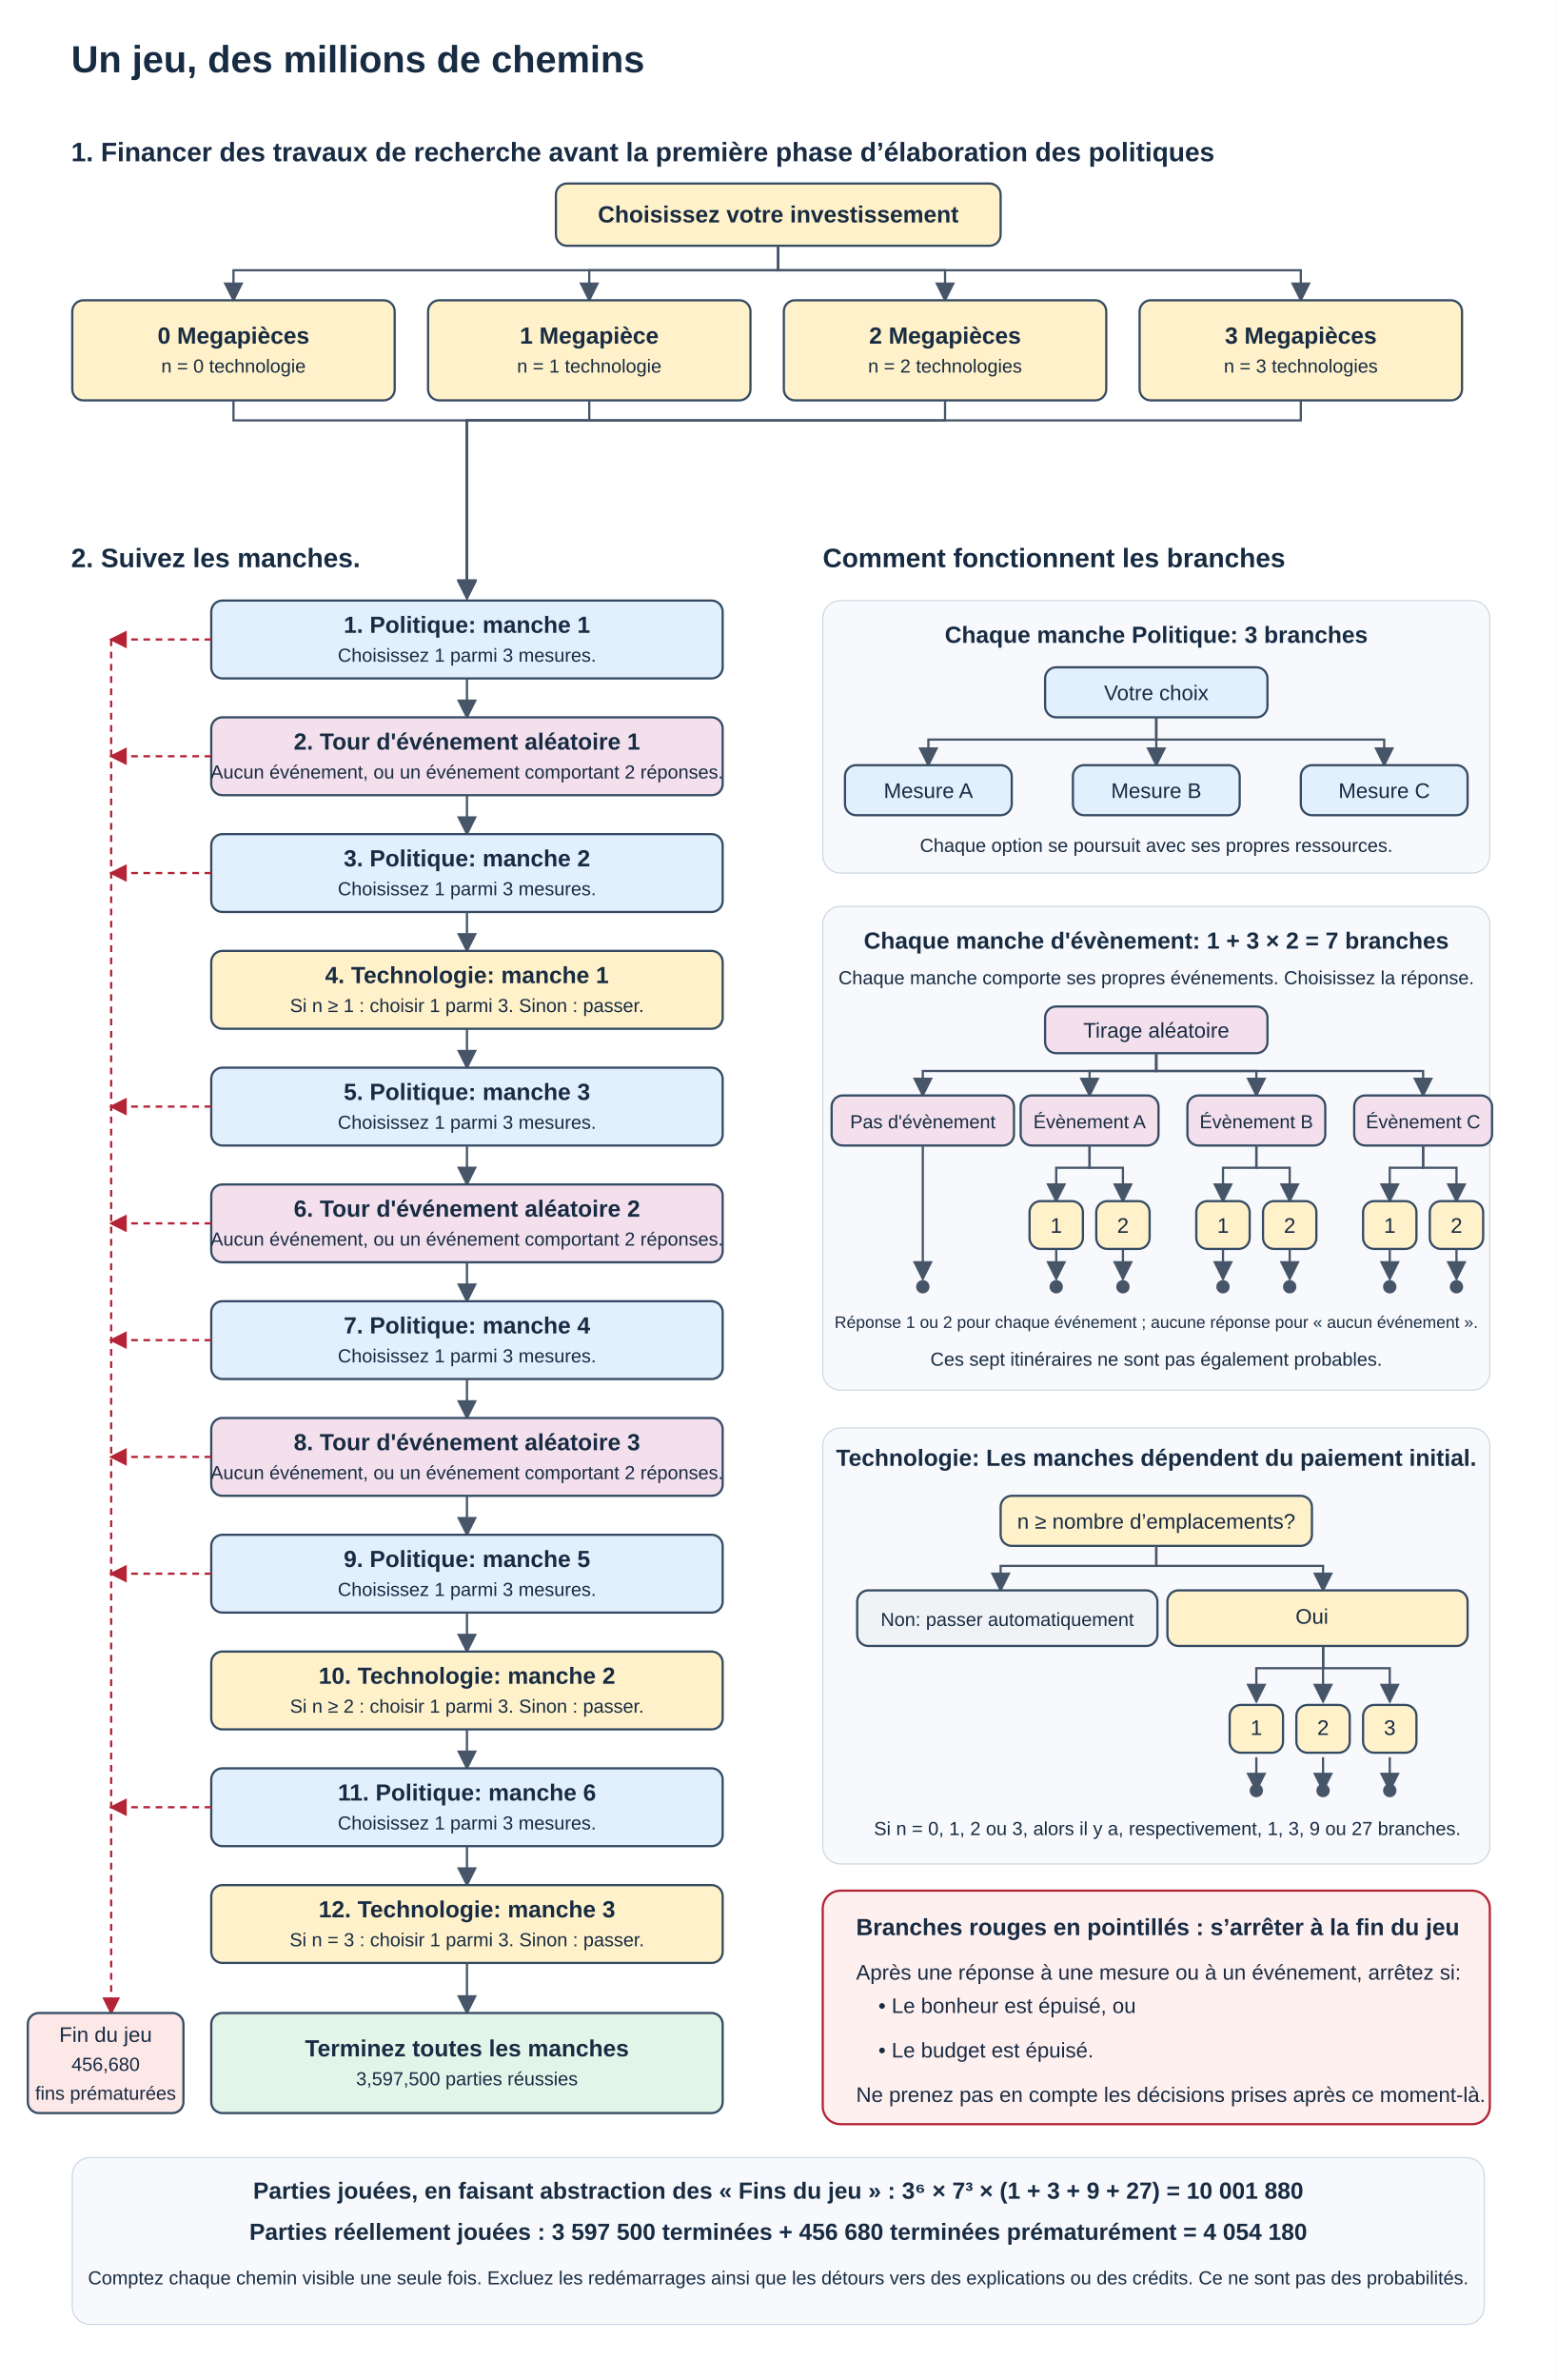
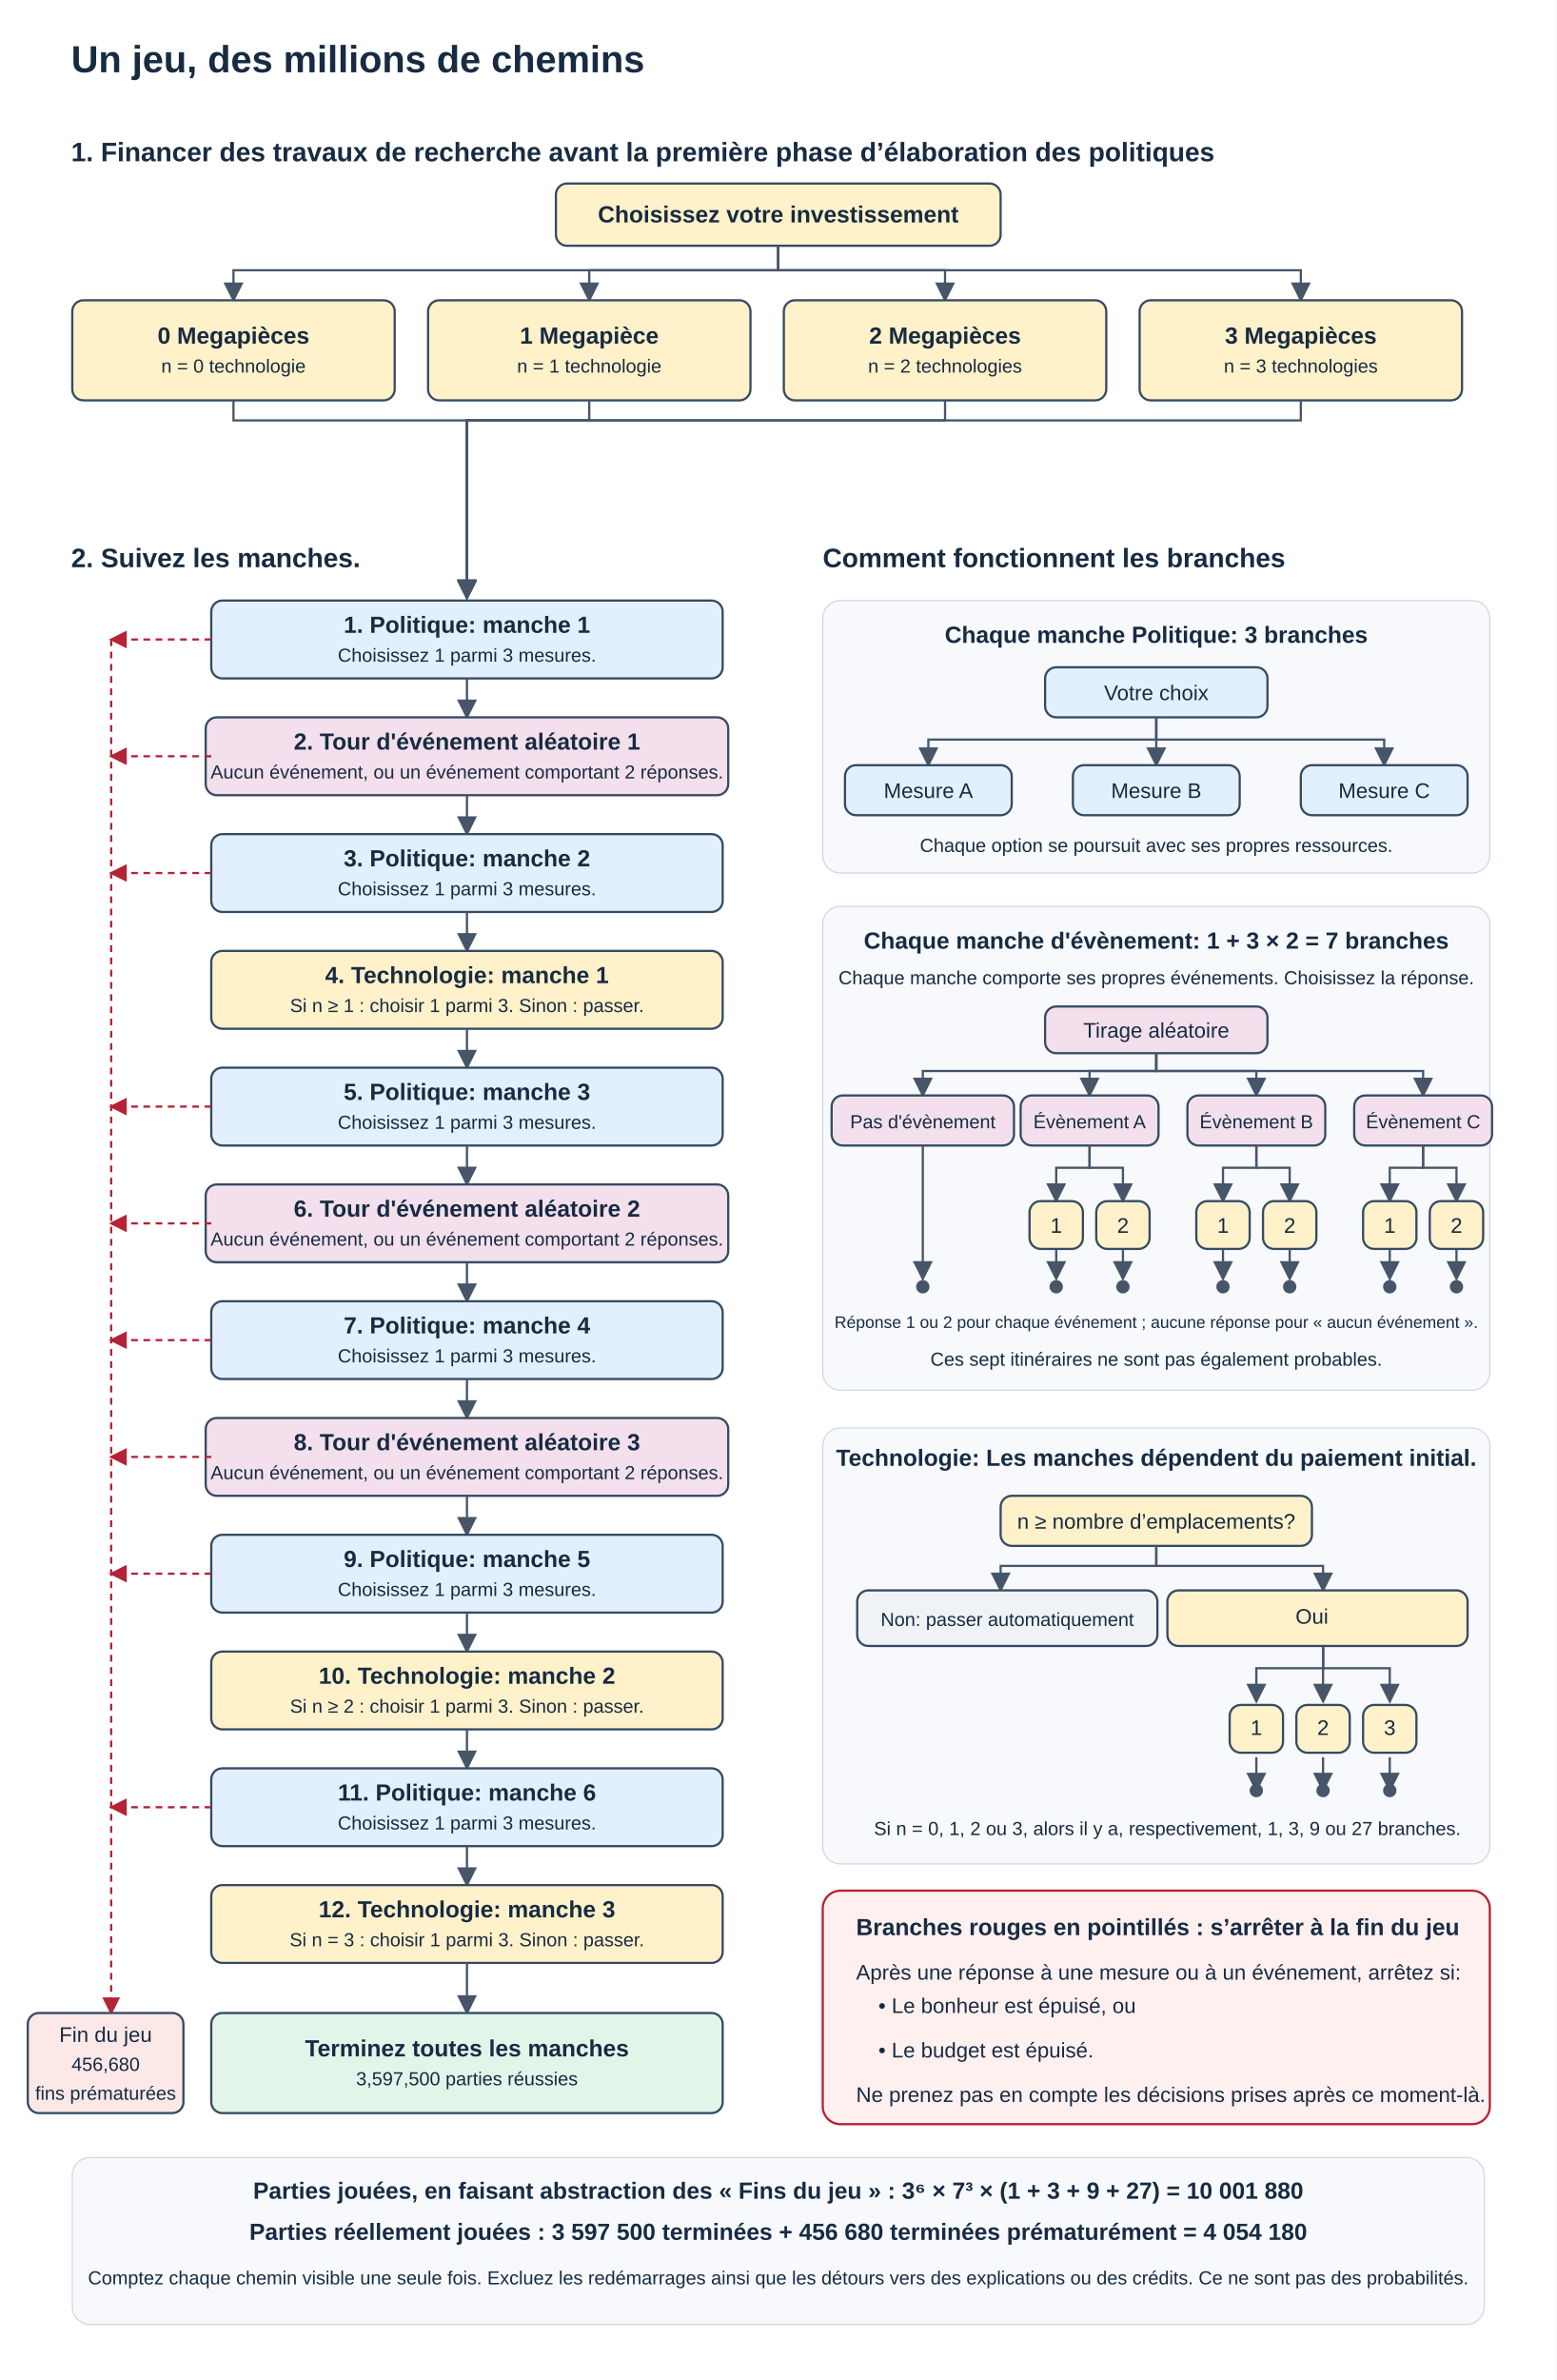
<svg xmlns="http://www.w3.org/2000/svg" width="1400" height="2140" viewBox="0 0 1400 2140" role="img" aria-labelledby="title description" version="1.1" id="svg91">
  <defs id="defs2">
    <marker id="arrow" markerWidth="9" markerHeight="9" refX="8" refY="4.5" orient="auto">
      <path d="M0 0 L9 4.5 L0 9 Z" fill="#475569" id="path1" />
    </marker>
    <marker id="stop-arrow" markerWidth="8" markerHeight="8" refX="7" refY="4" orient="auto">
      <path d="M0 0 L8 4 L0 8 Z" fill="#b42336" id="path2" />
    </marker>
    <style id="style2">
text{font-family:Arial,Helvetica,sans-serif;fill:#172b42}
.title{font-size:34px;font-weight:bold}.section{font-size:24px;font-weight:bold}
.main{font-size:21px;font-weight:bold}.body{font-size:19px}.small{font-size:17px}.tiny{font-size:15px}
.box{stroke:#354b63;stroke-width:2;rx:10}
.flow{fill:none;stroke:#475569;stroke-width:2;marker-end:url(#arrow)}
.fail{fill:none;stroke:#b42336;stroke-width:2;stroke-dasharray:6 5;marker-end:url(#stop-arrow)}
</style>
    <marker id="arrow-4" markerWidth="9" markerHeight="9" refX="8" refY="4.5" orient="auto">
      <path d="M 0,0 9,4.5 0,9 Z" fill="#475569" id="path1-8" />
    </marker>
    <marker id="marker2" markerWidth="9" markerHeight="9" refX="8" refY="4.5" orient="auto">
      <path d="M 0,0 9,4.5 0,9 Z" fill="#475569" id="path2-0" />
    </marker>
    <marker id="marker3" markerWidth="9" markerHeight="9" refX="8" refY="4.5" orient="auto">
      <path d="M 0,0 9,4.5 0,9 Z" fill="#475569" id="path3" />
    </marker>
    <marker id="marker4" markerWidth="9" markerHeight="9" refX="8" refY="4.5" orient="auto">
      <path d="M 0,0 9,4.5 0,9 Z" fill="#475569" id="path4" />
    </marker>
    <marker id="arrow-4-7" markerWidth="9" markerHeight="9" refX="8" refY="4.5" orient="auto">
      <path d="M 0,0 9,4.5 0,9 Z" fill="#475569" id="path1-8-8" />
    </marker>
    <marker id="arrow-4-3" markerWidth="9" markerHeight="9" refX="8" refY="4.5" orient="auto">
      <path d="M 0,0 9,4.5 0,9 Z" fill="#475569" id="path1-8-81" />
    </marker>
  </defs>
  <rect width="1400" height="2140" fill="#ffffff" id="rect2" x="0" y="0" />
  <rect x="740" y="1284" width="600" height="392" rx="16" fill="#f7f9fc" stroke="#cbd5e1" id="rect78" style="stroke-width:1.002" ry="16" />
  <text x="1050" y="1.65e+03" class="small" text-anchor="middle" id="text52-5" style="font-size:17px;font-family:Arial, Helvetica, sans-serif;fill:#172b42">Si n = 0, 1, 2 ou 3, alors il y a, respectivement, 1, 3, 9 ou 27 branches.</text>
  <text x="64" y="65" class="title" text-anchor="start" id="text2">Un jeu, des millions de chemins</text>
  <text x="64" y="145" class="section" text-anchor="start" id="text4">1. Financer des travaux de recherche avant la première phase d’élaboration des politiques</text>
  <rect class="box" x="500" y="165" width="400" height="56" fill="#fff1c9" id="rect4" />
  <text x="700" y="200" class="main" text-anchor="middle" id="text5">Choisissez votre investissement</text>
  <path class="flow" d="M700 221 V243 H210 V270" id="path5" />
  <rect class="box" x="65" y="270" width="290" height="90" fill="#fff1c9" id="rect5" />
  <text x="210.0" y="309.0" class="main" text-anchor="middle" id="text6">0 Megapièces</text>
  <text x="210.0" y="335.0" class="small" text-anchor="middle" id="text7">n = 0 technologie</text>
  <path class="flow" d="M 210,360 V 378 H 420 V 538" id="path7" />
  <path class="flow" d="M700 221 V243 H530 V270" id="path8" />
  <rect class="box" x="385" y="270" width="290" height="90" fill="#fff1c9" id="rect8" />
  <text x="530.0" y="309.0" class="main" text-anchor="middle" id="text8">1 Megapièce</text>
  <text x="530.0" y="335.0" class="small" text-anchor="middle" id="text9">n = 1 technologie</text>
  <path class="flow" d="M 530,360 V 378 H 420 V 538" id="path9" />
  <path class="flow" d="M700 221 V243 H850 V270" id="path10" />
  <rect class="box" x="705" y="270" width="290" height="90" fill="#fff1c9" id="rect10" />
  <text x="850.0" y="309.0" class="main" text-anchor="middle" id="text10">2 Megapièces</text>
  <text x="850.0" y="335.0" class="small" text-anchor="middle" id="text11">n = 2 technologies</text>
  <path class="flow" d="M 850,360 V 378 H 420 V 537" id="path11" />
  <path class="flow" d="M700 221 V243 H1170 V270" id="path12" />
  <rect class="box" x="1025" y="270" width="290" height="90" fill="#fff1c9" id="rect12" />
  <text x="1170.0" y="309.0" class="main" text-anchor="middle" id="text12">3 Megapièces</text>
  <text x="1170.0" y="335.0" class="small" text-anchor="middle" id="text13">n = 3 technologies</text>
  <path class="flow" d="M 1170,360 V 378 H 420 V 537" id="path13" />
  <text x="64" y="510" class="section" text-anchor="start" id="text16">2. Suivez les manches.</text>
  <text x="740" y="510" class="section" text-anchor="start" id="text17">Comment fonctionnent les branches</text>
  <path d="M100 575 V1805" fill="none" stroke="#b42336" stroke-width="2" stroke-dasharray="6 5" id="path17" />
  <rect class="box" x="190" y="540" width="460" height="70" fill="#e2effd" id="rect17" />
  <text x="420.0" y="569.0" class="main" text-anchor="middle" id="text18">1. Politique: manche 1</text>
  <text x="420.0" y="595.0" class="small" text-anchor="middle" id="text19">Choisissez 1 parmi 3 mesures.</text>
  <path class="flow" d="M420 610 V645" id="path19" />
  <path class="fail" d="M190 575 H100" id="path20" />
-   <rect class="box" x="190" y="645" width="460" height="70" fill="#f3e0ec" id="rect20" />
+   <rect class="box" x="185" y="645" width="470" height="70" fill="#f3e0ec" id="rect20" />
  <text x="420" y="674" class="main" text-anchor="middle" id="text20">2. Tour d'événement aléatoire 1</text>
  <text x="420.0" y="700.0" class="small" text-anchor="middle" id="text21">Aucun événement, ou un événement comportant 2 réponses.</text>
  <path class="flow" d="M420 715 V750" id="path21" />
  <path class="fail" d="M190 680 H100" id="path22" />
  <rect class="box" x="190" y="750" width="460" height="70" fill="#e2effd" id="rect22" />
  <text x="420.0" y="779.0" class="main" text-anchor="middle" id="text22">3. Politique: manche 2</text>
  <text x="420.0" y="805.0" class="small" text-anchor="middle" id="text23">Choisissez 1 parmi 3 mesures.</text>
  <path class="flow" d="M420 820 V855" id="path23" />
  <path class="fail" d="M190 785 H100" id="path24" />
  <rect class="box" x="190" y="855" width="460" height="70" fill="#fff1c9" id="rect24" />
  <text x="420" y="884" class="main" text-anchor="middle" id="text24">4. Technologie: manche 1</text>
  <text x="420.0" y="910.0" class="small" text-anchor="middle" id="text25">Si n ≥ 1 : choisir 1 parmi 3. Sinon : passer.</text>
  <path class="flow" d="M420 925 V960" id="path25" />
  <rect class="box" x="190" y="960" width="460" height="70" fill="#e2effd" id="rect25" />
  <text x="420.0" y="989.0" class="main" text-anchor="middle" id="text26">5. Politique: manche 3</text>
  <text x="420.0" y="1015.0" class="small" text-anchor="middle" id="text27">Choisissez 1 parmi 3 mesures.</text>
  <path class="flow" d="M420 1030 V1065" id="path27" />
  <path class="fail" d="M190 995 H100" id="path28" />
-   <rect class="box" x="190" y="1065" width="460" height="70" fill="#f3e0ec" id="rect28" />
+   <rect class="box" x="185" y="1065" width="470" height="70" fill="#f3e0ec" id="rect28" />
  <text x="420" y="1094" class="main" text-anchor="middle" id="text28">6. Tour d'événement aléatoire 2</text>
  <text x="420.0" y="1120.0" class="small" text-anchor="middle" id="text29">Aucun événement, ou un événement comportant 2 réponses.</text>
  <path class="flow" d="M420 1135 V1170" id="path29" />
  <path class="fail" d="M190 1100 H100" id="path30" />
  <rect class="box" x="190" y="1170" width="460" height="70" fill="#e2effd" id="rect30" />
  <text x="420.0" y="1199.0" class="main" text-anchor="middle" id="text30">7. Politique: manche 4</text>
  <text x="420.0" y="1225.0" class="small" text-anchor="middle" id="text31">Choisissez 1 parmi 3 mesures.</text>
  <path class="flow" d="M420 1240 V1275" id="path31" />
  <path class="fail" d="M190 1205 H100" id="path32" />
-   <rect class="box" x="190" y="1275" width="460" height="70" fill="#f3e0ec" id="rect32" />
+   <rect class="box" x="185" y="1275" width="470" height="70" fill="#f3e0ec" id="rect32" />
  <text x="420" y="1304" class="main" text-anchor="middle" id="text32">8. Tour d'événement aléatoire 3</text>
  <text x="420.0" y="1330.0" class="small" text-anchor="middle" id="text33">Aucun événement, ou un événement comportant 2 réponses.</text>
  <path class="flow" d="M420 1345 V1380" id="path33" />
  <path class="fail" d="M190 1310 H100" id="path34" />
  <rect class="box" x="190" y="1380" width="460" height="70" fill="#e2effd" id="rect34" />
  <text x="420.0" y="1409.0" class="main" text-anchor="middle" id="text34">9. Politique: manche 5</text>
  <text x="420.0" y="1435.0" class="small" text-anchor="middle" id="text35">Choisissez 1 parmi 3 mesures.</text>
  <path class="flow" d="M420 1450 V1485" id="path35" />
  <path class="fail" d="M190 1415 H100" id="path36" />
  <rect class="box" x="190" y="1485" width="460" height="70" fill="#fff1c9" id="rect36" />
  <text x="420" y="1514" class="main" text-anchor="middle" id="text36">10. Technologie: manche 2</text>
  <text x="420.0" y="1540.0" class="small" text-anchor="middle" id="text37">Si n ≥ 2 : choisir 1 parmi 3. Sinon : passer.</text>
  <path class="flow" d="M420 1555 V1590" id="path37" />
  <rect class="box" x="190" y="1590" width="460" height="70" fill="#e2effd" id="rect37" />
  <text x="420.0" y="1619.0" class="main" text-anchor="middle" id="text38">11. Politique: manche 6</text>
  <text x="420.0" y="1645.0" class="small" text-anchor="middle" id="text39">Choisissez 1 parmi 3 mesures.</text>
  <path class="flow" d="M420 1660 V1695" id="path39" />
  <path class="fail" d="M190 1625 H100" id="path40" />
  <rect class="box" x="190" y="1695" width="460" height="70" fill="#fff1c9" id="rect40" />
  <text x="420" y="1724" class="main" text-anchor="middle" id="text40">12. Technologie: manche 3</text>
  <text x="420.0" y="1750.0" class="small" text-anchor="middle" id="text41">Si n = 3 : choisir 1 parmi 3. Sinon : passer.</text>
  <path class="flow" d="M420 1765 V1810" id="path41" />
  <path class="fail" d="M100 1805 V1810" id="path42" />
  <rect class="box" x="190" y="1810" width="460" height="90" fill="#e3f4e9" id="rect42" />
  <text x="420" y="1849" class="main" text-anchor="middle" id="text42">Terminez toutes les manches</text>
  <text x="420.0" y="1875.0" class="small" text-anchor="middle" id="text43">3,597,500 parties réussies</text>
  <rect class="box" x="25" y="1810" width="140" height="90" fill="#fde8e8" id="rect43" />
  <text x="95.0" y="1836.0" class="body" text-anchor="middle" id="text44">Fin du jeu</text>
  <text x="95.0" y="1862.0" class="small" text-anchor="middle" id="text45">456,680</text>
  <text x="95.0" y="1888.0" class="small" text-anchor="middle" id="text46">fins prématurées</text>
  <rect x="740" y="540" width="600" height="245" rx="16" fill="#f7f9fc" stroke="#cbd5e1" id="rect46" />
  <text x="1040" y="578" class="main" text-anchor="middle" id="text47">Chaque manche Politique: 3 branches</text>
  <rect class="box" x="940" y="600" width="200" height="45" fill="#e2effd" id="rect47" />
  <text x="1040.0" y="629.5" class="body" text-anchor="middle" id="text48">Votre choix</text>
  <path class="flow" d="M1040 645 V665 H835 V688" id="path48" />
  <rect class="box" x="760" y="688" width="150" height="45" fill="#e2effd" id="rect48" />
  <text x="835.0" y="717.5" class="body" text-anchor="middle" id="text49">Mesure A</text>
  <path class="flow" d="M1040 645 V665 H1040 V688" id="path49" />
  <rect class="box" x="965" y="688" width="150" height="45" fill="#e2effd" id="rect49" />
  <text x="1040.0" y="717.5" class="body" text-anchor="middle" id="text50">Mesure B</text>
  <path class="flow" d="M1040 645 V665 H1245 V688" id="path50" />
  <rect class="box" x="1170" y="688" width="150" height="45" fill="#e2effd" id="rect50" />
  <text x="1245.0" y="717.5" class="body" text-anchor="middle" id="text51">Mesure C</text>
  <text x="1040" y="766" class="small" text-anchor="middle" id="text52">Chaque option se poursuit avec ses propres ressources.</text>
  <rect x="740" y="815" width="600" height="435" rx="16" fill="#f7f9fc" stroke="#cbd5e1" id="rect52" />
  <text x="1040" y="853" class="main" text-anchor="middle" id="text53">Chaque manche d'évènement: 1 + 3 × 2 = 7 branches</text>
  <text x="1040" y="885" class="small" text-anchor="middle" id="text54">Chaque manche comporte ses propres événements. Choisissez la réponse.</text>
  <rect class="box" x="940" y="905" width="200" height="42" fill="#f3e0ec" id="rect54" />
  <text x="1040.0" y="933.0" class="body" text-anchor="middle" id="text55">Tirage aléatoire</text>
  <path class="flow" d="M1040 947 V963 H830 V985" id="path55" />
  <rect class="box" x="748" y="985" width="164" height="45" fill="#f3e0ec" id="rect55" />
  <text x="830.0" y="1014.5" class="small" text-anchor="middle" id="text56">Pas d'évènement</text>
  <path class="flow" d="M1040 947 V963 H980 V985" id="path56" />
  <rect class="box" x="918" y="985" width="124" height="45" fill="#f3e0ec" id="rect56" />
  <text x="980.0" y="1014.5" class="small" text-anchor="middle" id="text57">Évènement A</text>
  <path class="flow" d="M1040 947 V963 H1130 V985" id="path57" />
  <rect class="box" x="1068" y="985" width="124" height="45" fill="#f3e0ec" id="rect57" />
  <text x="1130.0" y="1014.5" class="small" text-anchor="middle" id="text58">Évènement B</text>
  <path class="flow" d="M1040 947 V963 H1280 V985" id="path58" />
  <rect class="box" x="1218" y="985" width="124" height="45" fill="#f3e0ec" id="rect58" />
  <text x="1280.0" y="1014.5" class="small" text-anchor="middle" id="text59">Évènement C</text>
  <path class="flow" d="M830 1030 V1150" id="path59" />
  <path class="flow" d="M980 1030 V1050 H950 V1080" id="path60" />
  <rect class="box" x="926" y="1080" width="48" height="43" fill="#fff1c9" id="rect60" />
  <text x="950.0" y="1108.5" class="body" text-anchor="middle" id="text60">1</text>
  <path class="flow" d="M950 1123 V1150" id="path61" />
  <path class="flow" d="M980 1030 V1050 H1010 V1080" id="path62" />
  <rect class="box" x="986" y="1080" width="48" height="43" fill="#fff1c9" id="rect62" />
  <text x="1010.0" y="1108.5" class="body" text-anchor="middle" id="text62">2</text>
  <path class="flow" d="M1010 1123 V1150" id="path63" />
  <path class="flow" d="M1130 1030 V1050 H1100 V1080" id="path64" />
  <rect class="box" x="1076" y="1080" width="48" height="43" fill="#fff1c9" id="rect64" />
  <text x="1100.0" y="1108.5" class="body" text-anchor="middle" id="text64">1</text>
  <path class="flow" d="M1100 1123 V1150" id="path65" />
  <path class="flow" d="M1130 1030 V1050 H1160 V1080" id="path66" />
  <rect class="box" x="1136" y="1080" width="48" height="43" fill="#fff1c9" id="rect66" />
  <text x="1160.0" y="1108.5" class="body" text-anchor="middle" id="text66">2</text>
  <path class="flow" d="M1160 1123 V1150" id="path67" />
  <path class="flow" d="M1280 1030 V1050 H1250 V1080" id="path68" />
  <rect class="box" x="1226" y="1080" width="48" height="43" fill="#fff1c9" id="rect68" />
  <text x="1250.0" y="1108.5" class="body" text-anchor="middle" id="text68">1</text>
  <path class="flow" d="M1250 1123 V1150" id="path69" />
  <path class="flow" d="M1280 1030 V1050 H1310 V1080" id="path70" />
  <rect class="box" x="1286" y="1080" width="48" height="43" fill="#fff1c9" id="rect70" />
  <text x="1310.0" y="1108.5" class="body" text-anchor="middle" id="text70">2</text>
  <path class="flow" d="M1310 1123 V1150" id="path71" />
  <circle cx="830" cy="1157" r="6" fill="#475569" id="circle71" />
  <circle cx="950" cy="1157" r="6" fill="#475569" id="circle72" />
  <circle cx="1010" cy="1157" r="6" fill="#475569" id="circle73" />
  <circle cx="1100" cy="1157" r="6" fill="#475569" id="circle74" />
  <circle cx="1160" cy="1157" r="6" fill="#475569" id="circle75" />
  <circle cx="1250" cy="1157" r="6" fill="#475569" id="circle76" />
  <circle cx="1310" cy="1157" r="6" fill="#475569" id="circle77" />
  <text x="1040" y="1194" class="tiny" text-anchor="middle" id="text77">Réponse 1 ou 2 pour chaque événement ; aucune réponse pour « aucun événement ».</text>
  <text x="1040" y="1228" class="small" text-anchor="middle" id="text78">Ces sept itinéraires ne sont pas également probables.</text>
  <path class="flow" d="M 1190,1480 V 1500 H 1130 V 1530" id="path68-4" style="fill:none;stroke:#475569;stroke-width:2;marker-end:url(#arrow-4)" />
  <rect class="box" x="1106" y="1533" width="48" height="43" fill="#fff1c9" id="rect68-6" style="stroke:#354b63;stroke-width:2" />
  <text x="1.13e+03" y="1560" class="body" text-anchor="middle" id="text68-0" style="font-size:19px;font-family:Arial, Helvetica, sans-serif;fill:#172b42">1</text>
  <path class="flow" d="M 1130,1580 V 1610" id="path69-3" style="fill:none;stroke:#475569;stroke-width:2;marker-end:url(#arrow-4)" />
  <path class="flow" d="M 1190,1480 V 1500 H 1190 V 1530" id="path70-2" style="fill:none;stroke:#475569;stroke-width:2;marker-end:url(#arrow-4)" />
  <path class="flow" d="M 1190,1480 V 1500 H 1250 V 1530" id="path70-2-8" style="fill:none;stroke:#475569;stroke-width:2;marker-end:url(#arrow-4-7)" />
  <rect class="box" x="1166" y="1533" width="48" height="43" fill="#fff1c9" id="rect70-6" style="stroke:#354b63;stroke-width:2" />
  <text x="1.19e+03" y="1560" class="body" text-anchor="middle" id="text70-9" style="font-size:19px;font-family:Arial, Helvetica, sans-serif;fill:#172b42">2</text>
  <path class="flow" d="M 1190,1580 V 1610" id="path71-4" style="fill:none;stroke:#475569;stroke-width:2;marker-end:url(#arrow-4)" />
  <circle cx="1130" cy="1.61e+03" r="6" fill="#475569" id="circle76-1" />
  <circle cx="1190" cy="1.61e+03" r="6" fill="#475569" id="circle77-3" />
  <rect class="box" x="1226" y="1533" width="48" height="43" fill="#fff1c9" id="rect70-6-5" style="stroke:#354b63;stroke-width:2" />
  <text x="1.25e+03" y="1560" class="body" text-anchor="middle" id="text70-9-3" style="font-size:19px;font-family:Arial, Helvetica, sans-serif;fill:#172b42">3</text>
  <path class="flow" d="M 1250,1580 V 1610" id="path71-4-5" style="fill:none;stroke:#475569;stroke-width:2;marker-end:url(#arrow-4-3)" />
  <circle cx="1250" cy="1.61e+03" r="6" fill="#475569" id="circle77-3-4" />
  <text x="1040" y="1318" class="main" text-anchor="middle" id="text79">Technologie: Les manches dépendent du paiement initial.</text>
  <rect class="box" x="900" y="1345" width="280" height="45" fill="#fff1c9" id="rect79" />
  <text x="1040.0" y="1374.5" class="body" text-anchor="middle" id="text80">n ≥ nombre d’emplacements?</text>
  <path class="flow" d="M1040 1390 V1408 H900 V1430" id="path80" />
  <path class="flow" d="M1040 1390 V1408 H1190 V1430" id="path81" />
  <rect class="box" x="1050" y="1.43e+03" width="270" height="50" fill="#fff1c9" id="rect81" />
  <text x="1180" y="1460" class="body" text-anchor="middle" id="text81">Oui</text>
  <rect class="box" x="771" y="1430" width="270" height="50" fill="#f0f3f6" id="rect82" />
  <text x="906" y="1462" class="small" text-anchor="middle" id="text82">Non: passer automatiquement</text>
  <rect x="740" y="1.7e+03" width="600" height="210" rx="16" fill="#fff0f0" stroke="#b42336" stroke-width="2" id="rect83" ry="16" />
  <text x="770" y="1.74e+03" class="main" text-anchor="start" id="text84">Branches rouges en pointillés : s’arrêter à la fin du jeu</text>
  <text x="770" y="1.78e+03" class="body" text-anchor="start" id="text85">Après une réponse à une mesure ou à un événement, arrêtez si:</text>
  <text x="790" y="1.81e+03" class="body" text-anchor="start" id="text86">• Le bonheur est épuisé, ou</text>
  <text x="790" y="1.85e+03" class="body" text-anchor="start" id="text87">• Le budget est épuisé.</text>
  <text x="770" y="1.89e+03" class="body" text-anchor="start" id="text88">Ne prenez pas en compte les décisions prises après ce moment-là.</text>
  <rect x="65" y="1940" width="1270" height="150" rx="16" fill="#f7f9fc" stroke="#cbd5e1" id="rect88" />
  <text x="700" y="1977" class="main" text-anchor="middle" id="text89">Parties jouées, en faisant abstraction des « Fins du jeu » : 3⁶ × 7³ × (1 + 3 + 9 + 27) = 10 001 880</text>
  <text x="700" y="2014" class="main" text-anchor="middle" id="text90">Parties réellement jouées : 3 597 500 terminées + 456 680 terminées prématurément = 4 054 180</text>
  <text x="700" y="2054" class="small" text-anchor="middle" id="text91">Comptez chaque chemin visible une seule fois. Excluez les redémarrages ainsi que les détours vers des explications ou des crédits. Ce ne sont pas des probabilités.</text>
</svg>
